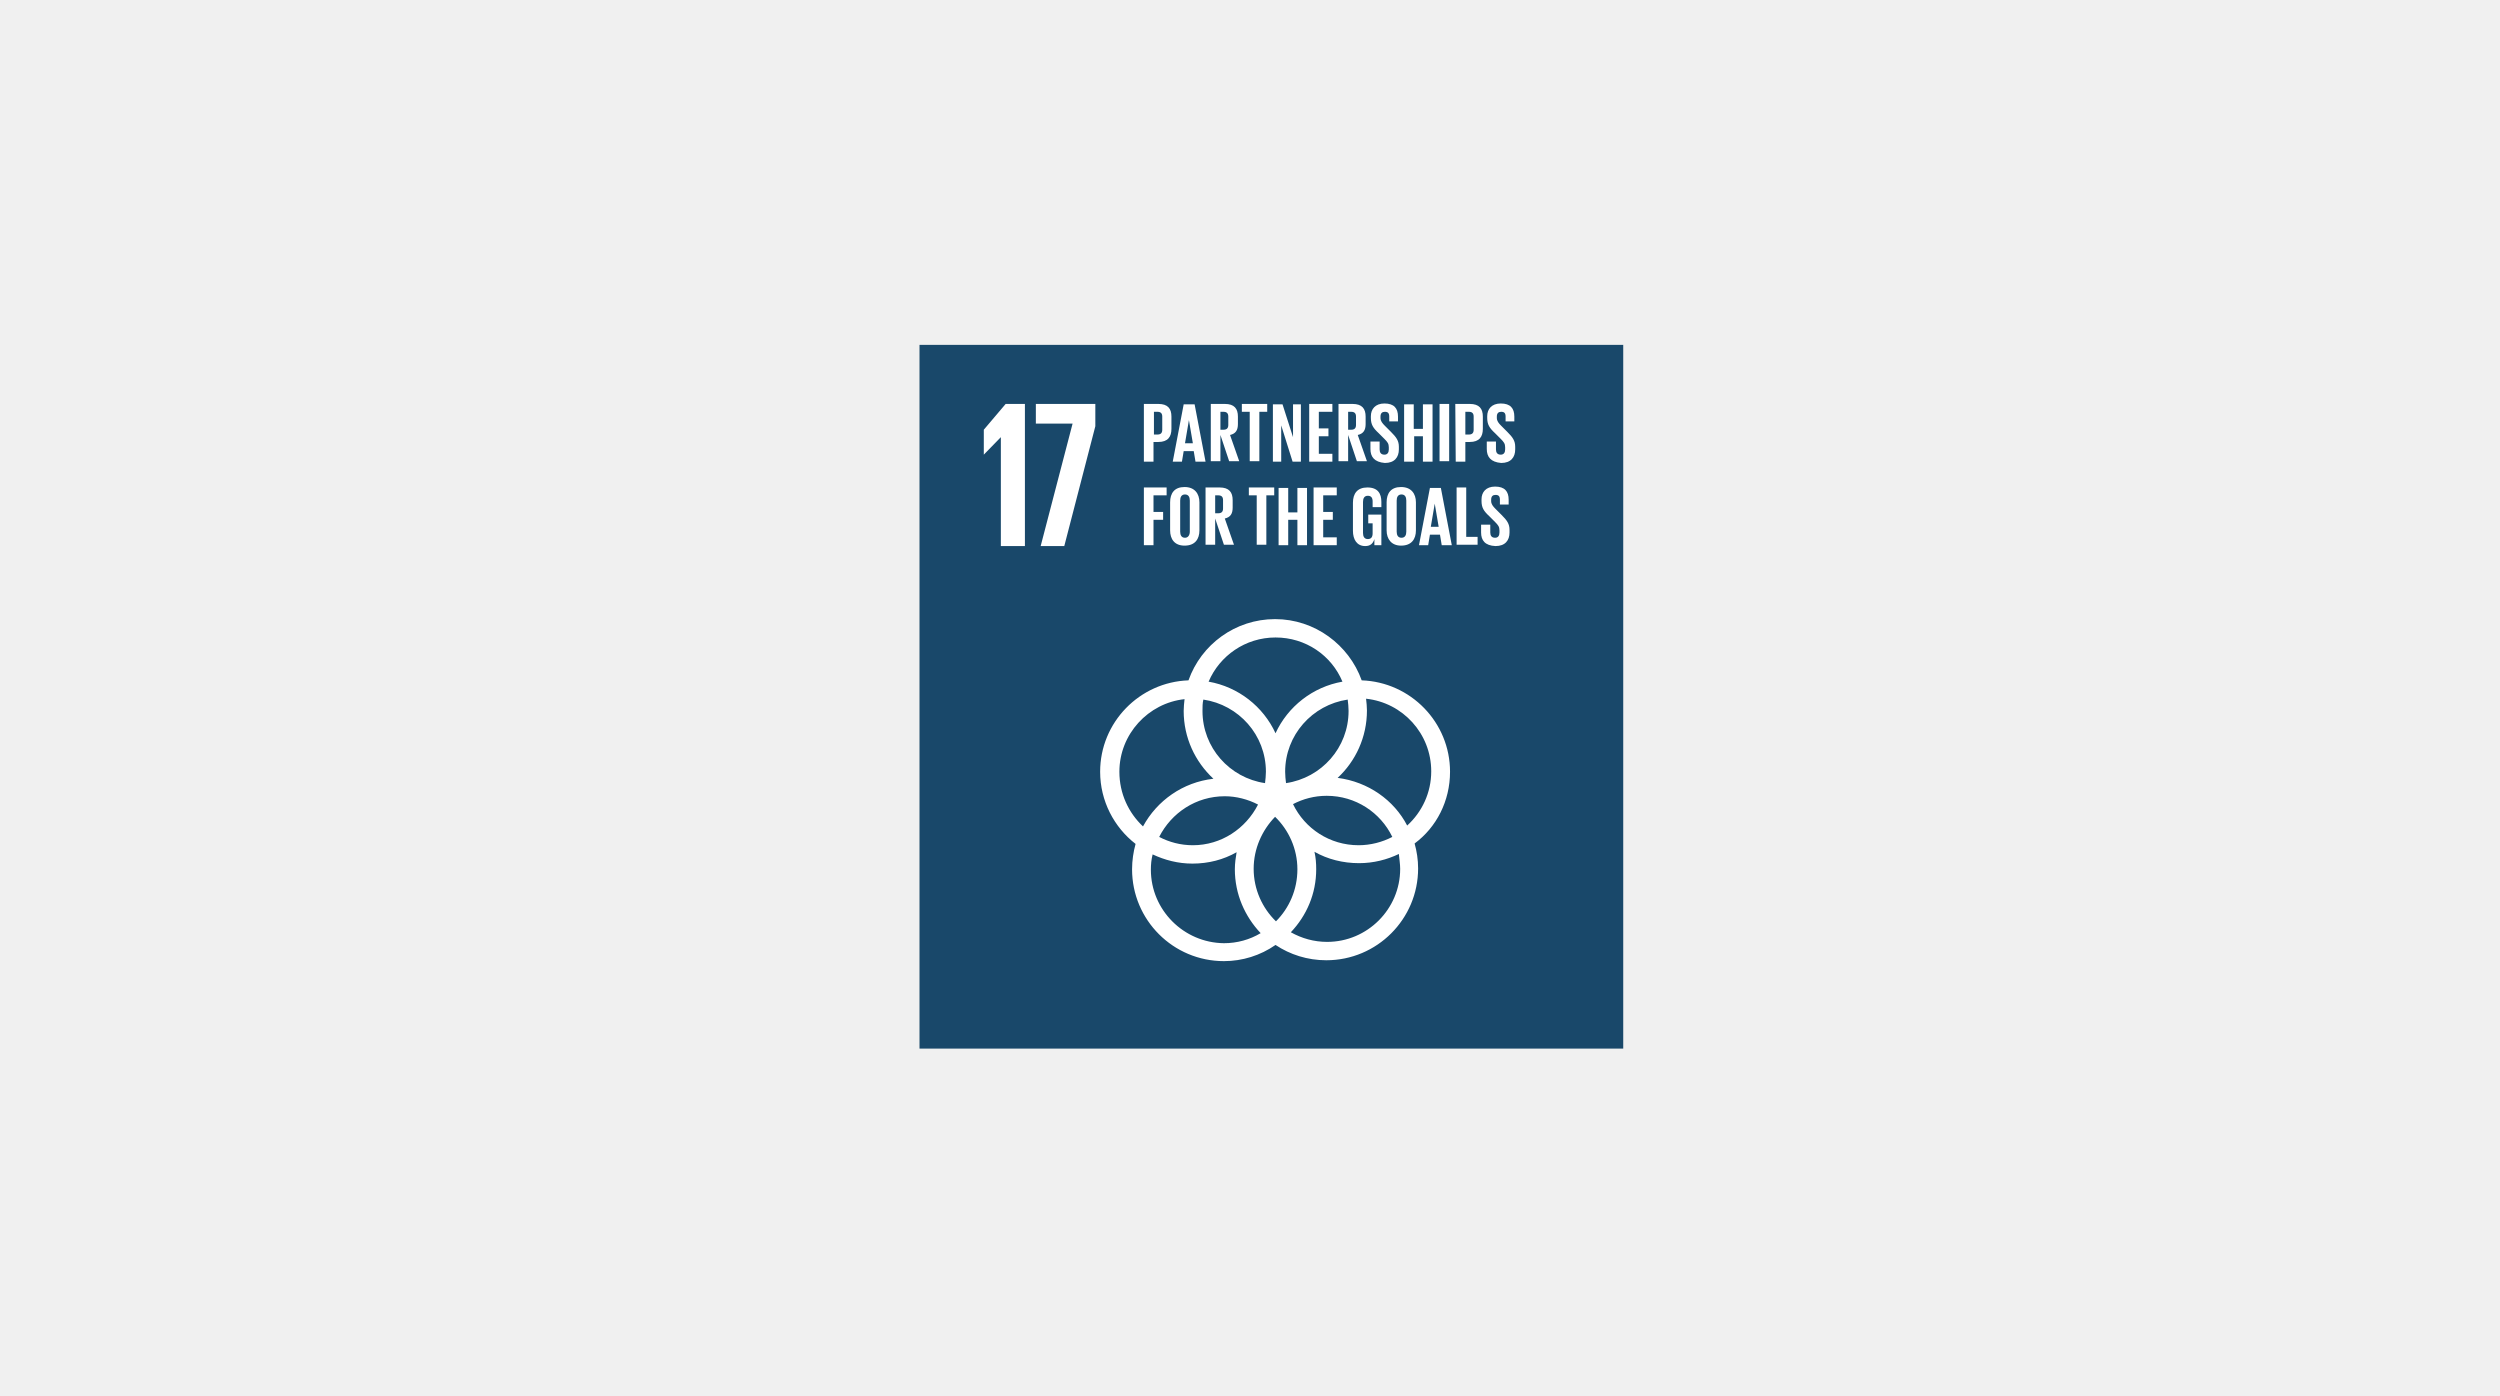
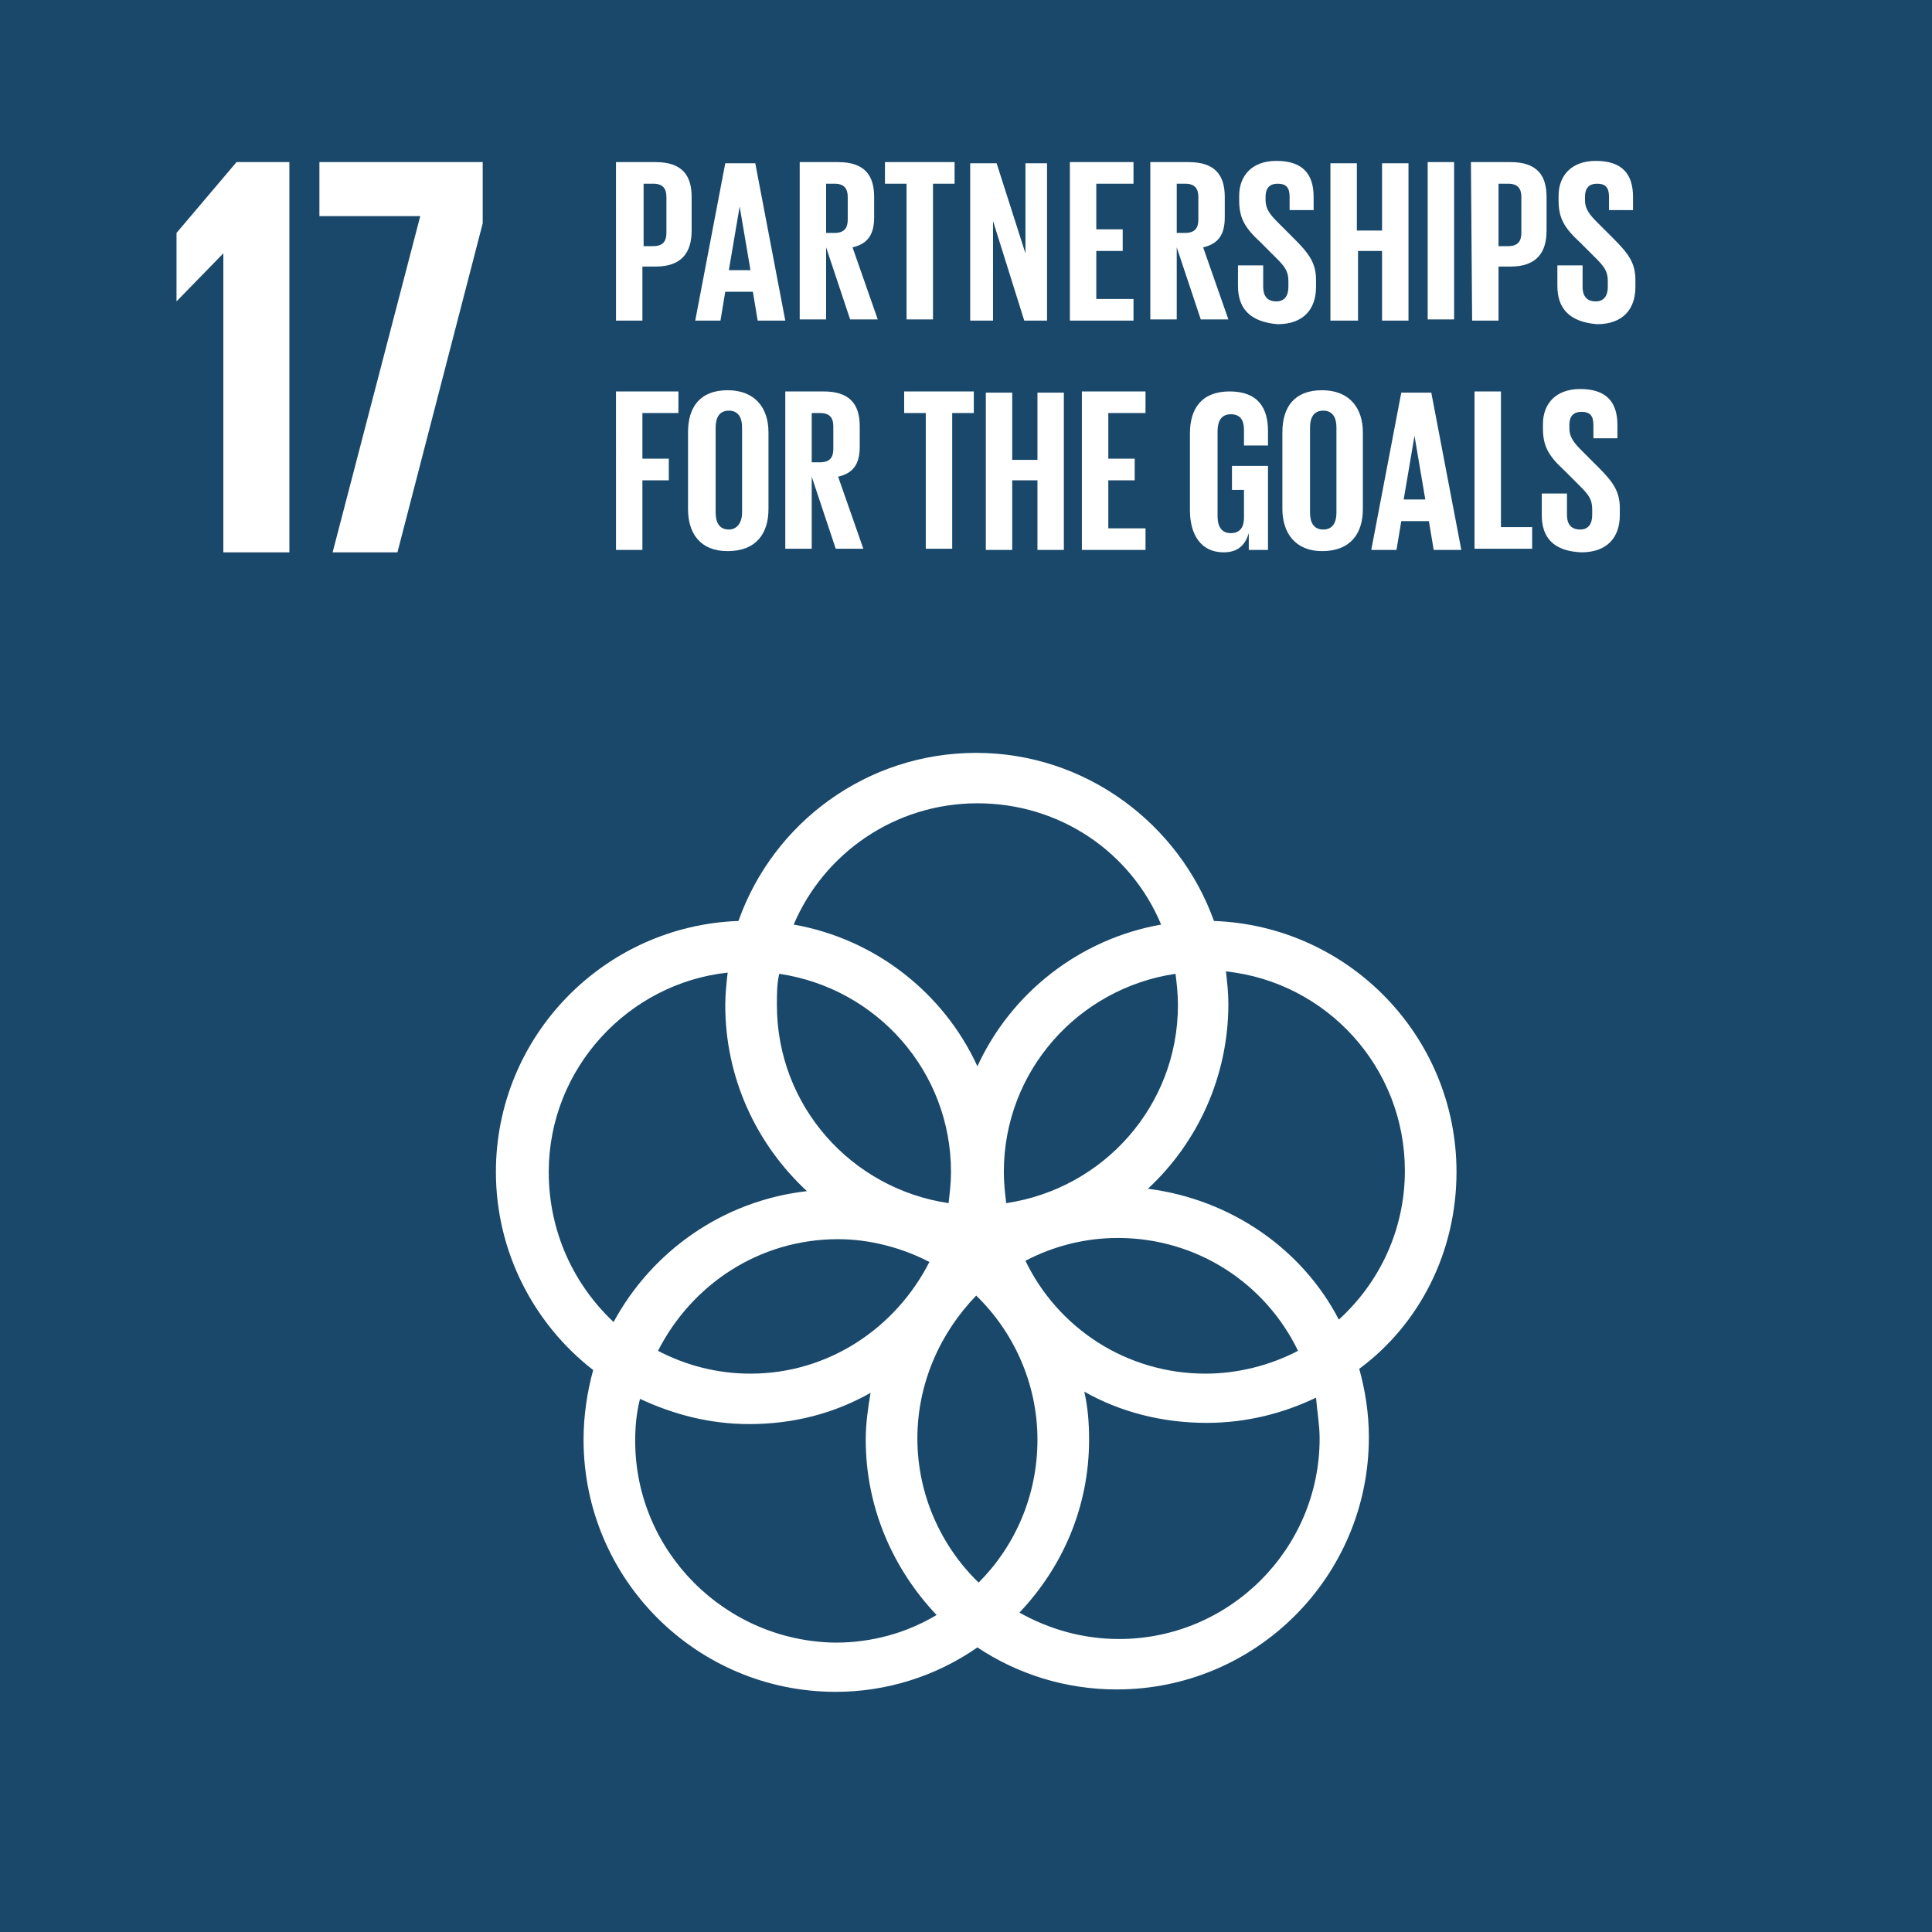
- <svg xmlns="http://www.w3.org/2000/svg" width="2048" height="1143" version="1.0" viewBox="0 0 1536 857.25">
+ <svg xmlns="http://www.w3.org/2000/svg" width="432.371" height="432.37" version="1.0" viewBox="564.945 211.895 432.371 432.37">
  <defs>
    <clipPath id="a">
      <path d="M564.945 211.895h432.371v432.37h-432.37Zm0 0" />
    </clipPath>
  </defs>
  <g clip-path="url(#a)">
    <path fill="#19486a" d="M564.945 211.895h432.371v432.37h-432.37Zm0 0" />
  </g>
  <path fill="#fff" d="M629.707 248.172v87.332h-14.781v-66.91l-10.477 10.75v-15.32l13.434-15.852Zm6.719 0h36.547v13.703l-19.082 73.629h-14.508l19.613-75.242h-22.57Zm254.476 225.992c0-30.363-24.183-55.086-54.28-56.16-7.794-21.77-28.755-37.621-53.208-37.621s-45.414 15.586-53.207 37.62c-30.094 1.075-54.281 25.798-54.281 56.161 0 18.004 8.601 34.129 21.77 44.34-1.344 4.836-2.153 10.21-2.153 15.586 0 31.172 25.262 56.43 56.434 56.43a55.5 55.5 0 0 0 31.707-9.942c8.867 5.91 19.617 9.406 31.171 9.406 31.172 0 56.434-25.261 56.434-56.433 0-5.375-.809-10.48-2.152-15.317 13.437-9.941 21.765-26.066 21.765-44.07m-62.34-37.351c0 22.574-16.664 41.113-38.43 44.34-.269-2.153-.534-4.571-.534-6.989 0-22.57 16.66-41.113 38.425-44.34.27 2.153.54 4.57.54 6.988m-44.61 129.254c-8.332-8.062-13.703-19.617-13.703-32.246 0-12.36 5.105-23.648 13.164-31.976 8.332 8.062 13.707 19.617 13.707 32.246s-5.105 23.914-13.168 31.976m-44.61-136.242c21.77 3.227 38.43 21.77 38.43 44.34 0 2.418-.27 4.57-.539 6.988-21.765-3.226-38.425-21.765-38.425-44.34 0-2.417 0-4.835.535-6.988m33.59 64.496c-7.524 14.778-22.57 24.989-40.04 24.989-7.523 0-14.507-1.88-20.69-5.106 7.526-14.777 22.573-24.988 40.308-24.988 6.988 0 14.242 1.879 20.422 5.105m21.5-.27c6.18-3.226 13.168-5.105 20.691-5.105 17.734 0 33.05 10.211 40.309 25.258-6.18 3.227-13.438 5.106-20.692 5.106-17.738 0-33.054-10.211-40.308-25.258m-10.75-102.383c18.543 0 34.398 11.016 41.113 27.14-18.27 3.223-33.59 15.317-41.113 31.708-7.524-16.391-22.84-28.485-41.114-31.707 6.72-15.856 22.57-27.141 41.114-27.141m-95.934 82.496c0-23.11 17.738-42.187 40.04-44.605-.267 2.418-.536 4.836-.536 7.253 0 16.391 6.984 31.172 18.273 41.653-18.812 2.148-34.668 13.433-43.265 29.289-8.867-8.328-14.512-20.152-14.512-33.59m19.348 60.195c0-3.226.27-6.183 1.074-9.406 7.527 3.492 15.586 5.645 24.457 5.645 9.941 0 19.078-2.422 27.14-6.989-.539 3.227-1.078 6.72-1.078 10.48 0 15.317 6.184 29.024 15.856 39.235-6.719 4.031-14.512 6.18-22.57 6.18-24.723-.27-44.88-20.422-44.88-45.145m153.173-.539c0 24.723-20.153 44.875-44.875 44.875-8.063 0-15.586-2.148-22.305-5.91 9.672-10.21 15.586-23.648 15.586-38.695 0-3.762-.27-7.254-1.074-10.75 8.058 4.57 17.464 6.988 27.41 6.988 8.867 0 17.195-2.152 24.453-5.644.265 3.226.805 6.18.805 9.136m-38.426-55.894c11.015-10.211 18.004-24.988 18.004-41.383 0-2.418-.27-4.836-.54-7.254 22.575 2.418 40.04 21.496 40.04 44.606 0 13.168-5.641 24.992-14.778 33.324-8.062-15.586-23.918-26.875-42.726-29.293M702.8 248.172h8.868c5.91 0 8.062 2.953 8.062 7.793v7.523c0 4.836-2.152 8.063-8.062 8.063h-2.957v12.09h-5.91Zm6.18 4.836v13.972h2.149c2.152 0 2.957-1.074 2.957-2.957v-8.058c0-1.883-.805-2.957-2.957-2.957Zm11.555 30.633 6.719-35.204h6.719l6.715 35.204h-6.18l-1.074-6.45h-6.18l-1.074 6.45Zm7.524-11.286h4.836l-2.418-14.242Zm21.765-5.105v16.125h-5.91v-35.203h8.598c5.914 0 8.062 2.953 8.062 7.793v4.566c0 3.762-1.344 5.914-4.836 6.719l5.64 16.125H755.2Zm0-14.242v11.015h1.883c2.148 0 2.957-1.074 2.957-2.953v-5.105c0-1.883-.809-2.957-2.957-2.957Zm12.899-4.836h15.855v4.836h-4.836v30.367h-5.914v-30.367h-4.836v-4.836Zm24.453 13.168v22.3h-5.106v-35.202h5.914l6.45 20.156v-20.156h4.836v35.203h-5.106Zm17.199-13.168h14.242v4.836h-8.328v10.21h5.91v4.837h-5.91v10.75h8.328v4.836h-14.242Zm23.918 19.078v16.125h-5.914v-35.203h8.601c5.91 0 8.06 2.953 8.06 7.793v4.566c0 3.762-1.345 5.914-4.837 6.719l5.645 16.125h-6.18Zm0-14.242v11.015h1.879c2.152 0 2.957-1.074 2.957-2.953v-5.105c0-1.883-.805-2.957-2.957-2.957Zm13.703 22.84v-4.567h5.645v4.836c0 1.883.804 3.227 2.953 3.227 1.883 0 2.687-1.344 2.687-3.227v-1.344c0-2.148-.804-3.222-2.687-5.105l-3.492-3.492c-3.493-3.227-4.836-5.375-4.836-9.406v-1.075c0-4.3 2.687-7.793 8.328-7.793 5.914 0 8.332 2.957 8.332 8.063v2.953h-5.375v-2.953c0-2.153-.805-2.957-2.688-2.957-1.61 0-2.687.804-2.687 2.957v.805c0 1.882 1.078 3.226 2.687 4.835l3.762 3.762c3.227 3.227 4.84 5.375 4.84 9.137v1.613c0 4.836-2.688 8.332-8.602 8.332-6.449-.539-8.867-3.762-8.867-8.601m32.516-7.793h-5.645v15.586h-6.18v-35.204h5.915v15.051h5.64v-15.05h5.914v35.203h-5.914v-15.586Zm9.941-19.883h5.914v35.203h-5.914Zm9.676 0h8.867c5.91 0 8.063 2.953 8.063 7.793v7.523c0 4.836-2.153 8.063-8.063 8.063h-2.687v12.09h-5.91Zm6.18 4.836v13.972h2.148c2.152 0 2.957-1.074 2.957-2.957v-8.058c0-1.883-.805-2.957-2.957-2.957Zm13.168 22.84v-4.567h5.644v4.836c0 1.883.805 3.227 2.953 3.227 1.883 0 2.688-1.344 2.688-3.227v-1.344c0-2.148-.805-3.222-2.688-5.105l-3.492-3.492c-3.492-3.227-4.836-5.375-4.836-9.406v-1.075c0-4.3 2.688-7.793 8.328-7.793 5.914 0 8.332 2.957 8.332 8.063v2.953h-5.375v-2.953c0-2.153-.804-2.957-2.687-2.957-1.614 0-2.688.804-2.688 2.957v.805c0 1.882 1.074 3.226 2.688 4.835l3.761 3.762c3.227 3.227 4.836 5.375 4.836 9.137v1.613c0 4.836-2.683 8.332-8.597 8.332-6.45-.539-8.867-3.762-8.867-8.601M702.8 299.496h13.973v4.836h-8.062v10.211h5.91v4.84h-5.91v15.586h-5.91Zm16.122 26.336v-17.2c0-5.644 2.687-9.405 8.867-9.405 6.184 0 9.137 4.03 9.137 9.406v17.199c0 5.375-2.688 9.402-9.137 9.402-6.18 0-8.867-4.027-8.867-9.402m12.094.805v-19.078c0-2.153-.809-3.762-2.957-3.762-2.149 0-2.957 1.61-2.957 3.762v19.078c0 2.148.808 3.761 2.957 3.761 1.882 0 2.957-1.613 2.957-3.761m15.586-8.063V334.7h-5.914v-35.203h8.601c5.91 0 8.059 2.957 8.059 7.793v4.57c0 3.762-1.34 5.91-4.836 6.715l5.644 16.125h-6.18Zm0-14.242v11.02h1.878c2.153 0 2.957-1.075 2.957-2.957v-5.106c0-1.883-.804-2.957-2.957-2.957Zm20.421-4.836h15.856v4.836h-4.836v30.367h-5.914v-30.367h-4.836v-4.836Zm30.098 19.887h-5.644v15.586h-5.91v-35.203h5.91v15.046h5.644v-15.046h5.91v35.203h-5.91Zm9.942-19.887h14.242v4.836h-8.328v10.211h5.91v4.84h-5.91v10.746h8.328v4.84h-14.242Zm33.32 16.66h8.332v18.813h-4.3v-3.762c-.806 2.684-2.419 4.297-5.642 4.297-5.105 0-7.527-4.031-7.527-9.402v-17.2c0-5.644 2.688-9.406 8.871-9.406 6.45 0 8.598 3.762 8.598 8.867v3.227h-5.375v-3.496c0-2.149-.805-3.492-2.957-3.492-2.149 0-2.953 1.613-2.953 3.761v19.078c0 2.153.804 3.766 2.953 3.766 1.883 0 2.957-1.078 2.957-3.496v-6.18h-2.688v-5.375Zm11.554 9.676v-17.2c0-5.644 2.688-9.405 8.872-9.405 6.18 0 9.136 4.03 9.136 9.406v17.199c0 5.375-2.687 9.402-9.136 9.402-5.914 0-8.871-4.027-8.871-9.402m12.094.805v-19.078c0-2.153-.804-3.762-2.957-3.762-2.148 0-2.953 1.61-2.953 3.762v19.078c0 2.148.805 3.761 2.953 3.761 2.153 0 2.957-1.613 2.957-3.761m7.793 8.332 6.719-35.203h6.719l6.718 35.203h-6.183l-1.074-6.45h-6.18l-1.074 6.45Zm7.258-11.29h4.836l-2.418-14.241Zm15.852-24.183h5.914v30.367h6.984v4.836h-12.898Zm15.05 27.68v-4.84h5.641v4.84c0 1.879.809 3.222 2.957 3.222 1.883 0 2.688-1.343 2.688-3.222v-1.344c0-2.152-.805-3.227-2.688-5.105l-3.492-3.497c-3.496-3.222-4.84-5.37-4.84-9.402v-1.078c0-4.297 2.688-7.793 8.332-7.793 5.91 0 8.332 2.957 8.332 8.063v2.957h-5.375v-2.957c0-2.149-.809-2.954-2.687-2.954-1.614 0-2.688.805-2.688 2.954v.808c0 1.879 1.074 3.223 2.688 4.836l3.761 3.762c3.223 3.222 4.836 5.375 4.836 9.137v1.613c0 4.836-2.687 8.328-8.597 8.328-6.45-.27-8.868-3.492-8.868-8.328m0 0" />
</svg>
